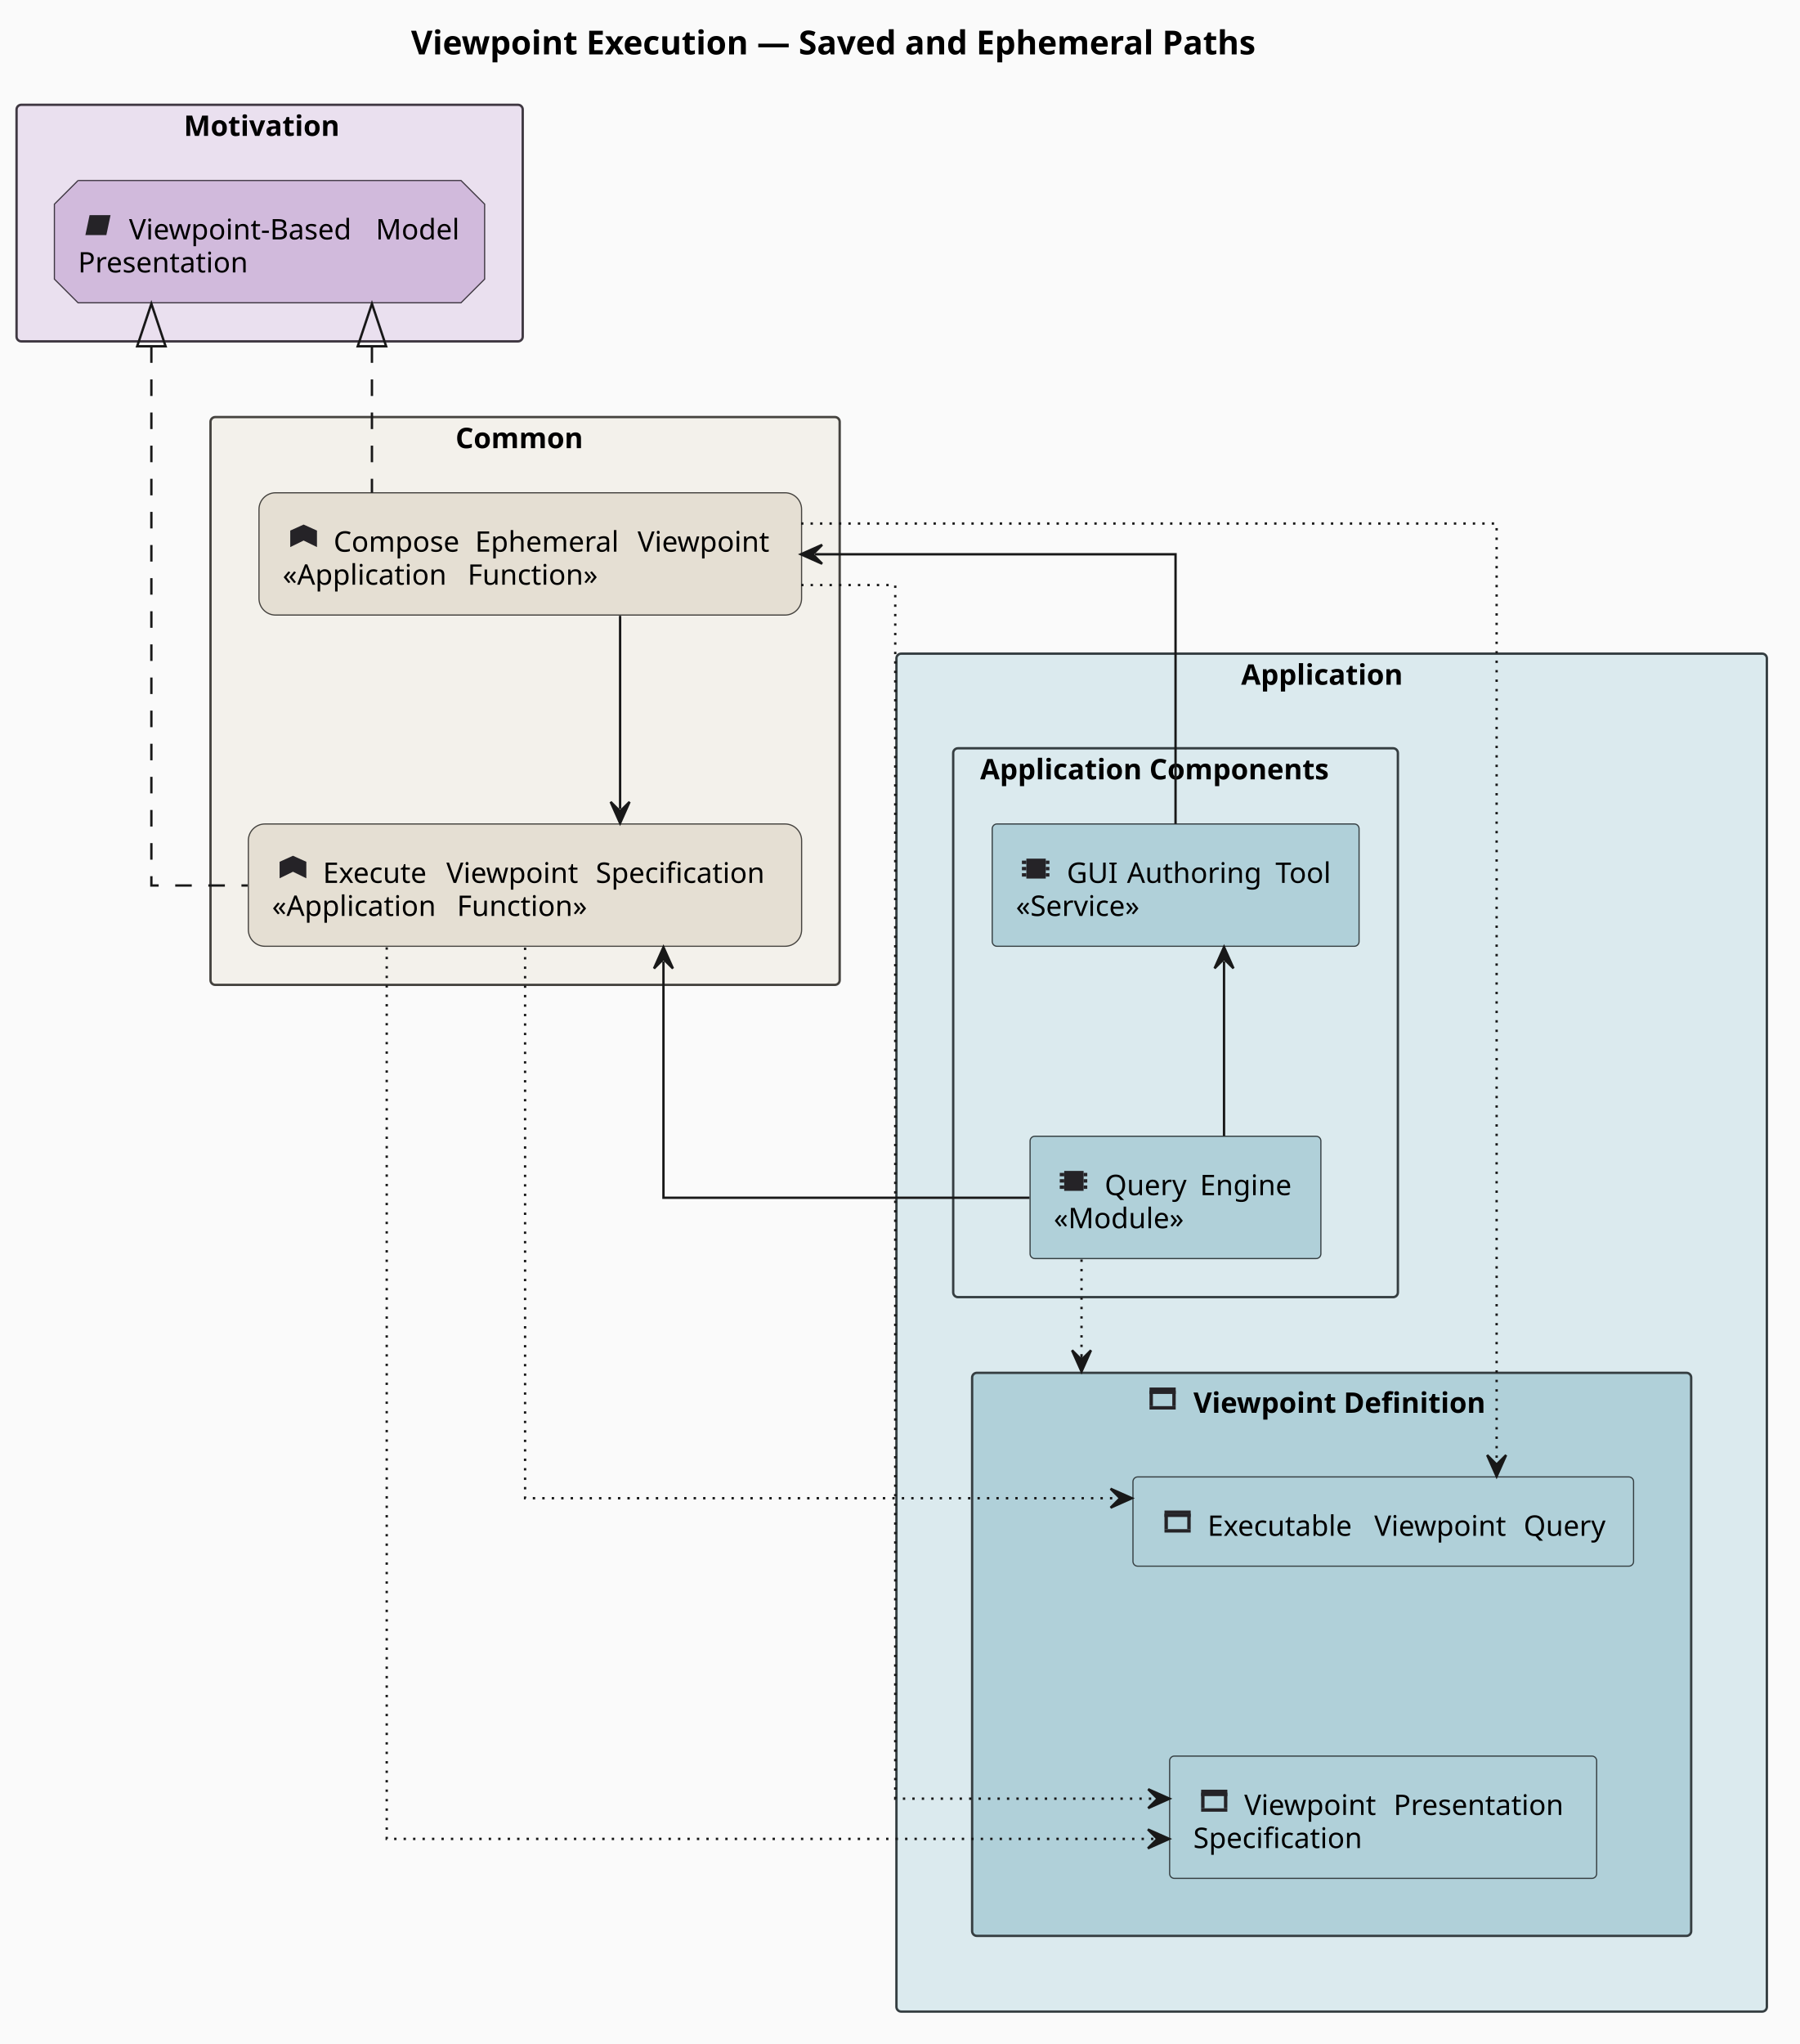
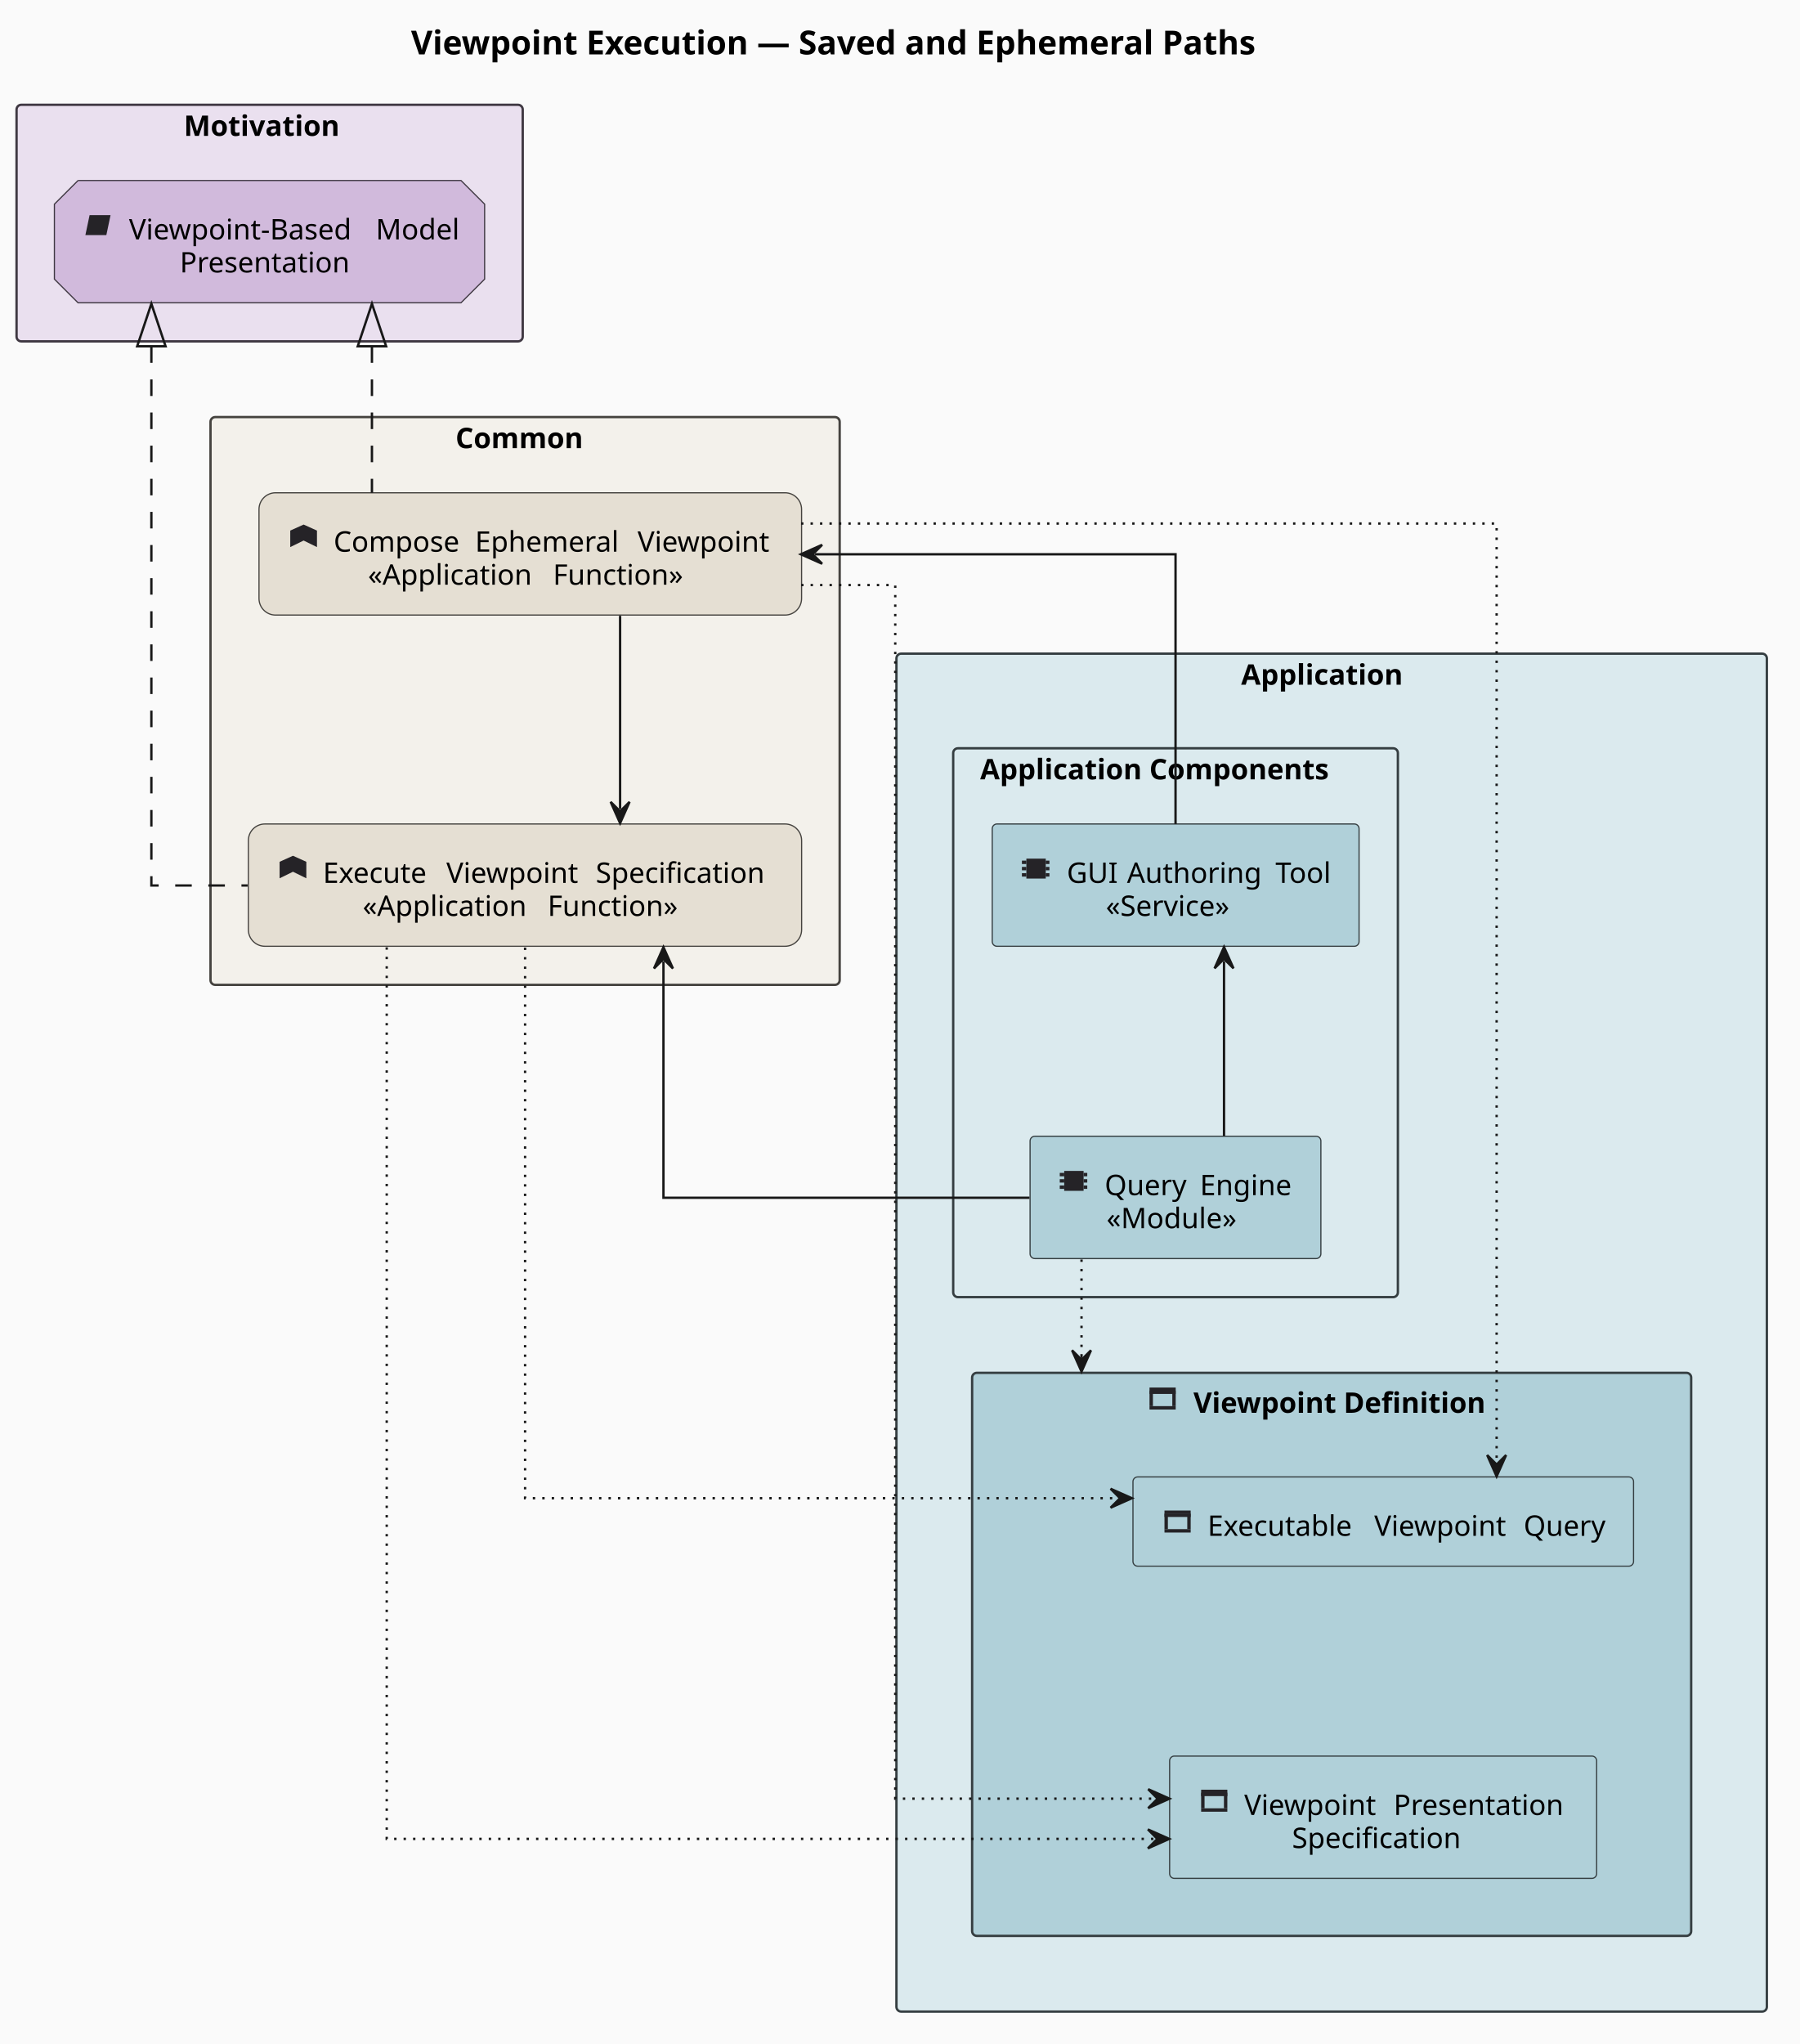
<svg xmlns="http://www.w3.org/2000/svg" contentStyleType="text/css" data-diagram-type="DESCRIPTION" height="864px" preserveAspectRatio="none" style="width:761px;height:864px;background:#FAFAFA;" version="1.1" viewBox="0 0 761 864" width="761px" zoomAndPan="magnify">
  <defs />
  <g>
    <rect fill="#FAFAFA" height="864" style="stroke:none;stroke-width:1;" width="761" x="0" y="0" />
-     <g class="title" data-source-line="200">
+     <g class="title" data-source-line="105">
      <text fill="#000000" font-family="sans-serif" font-size="14" font-weight="700" lengthAdjust="spacing" textLength="406.424" x="173.788" y="22.995">Viewpoint Execution — Saved and Ephemeral Paths</text>
    </g>
-     <g class="cluster" data-qualified-name="DOM_motivation" data-source-line="202" id="ent0002">
+     <g class="cluster" data-qualified-name="DOM_motivation" data-source-line="107" id="ent0002">
      <rect fill="#EAE0EF" height="100" rx="2" ry="2" style="stroke:#3F3842;stroke-width:1;" width="214" x="7" y="44.297" />
      <text fill="#000000" font-family="sans-serif" font-size="12" font-weight="700" lengthAdjust="spacing" textLength="72.592" x="77.704" y="57.435">Motivation</text>
    </g>
-     <g class="cluster" data-qualified-name="DOM_common" data-source-line="207" id="ent0004">
+     <g class="cluster" data-qualified-name="DOM_common" data-source-line="112" id="ent0004">
      <rect fill="#F3F1EB" height="240" rx="2" ry="2" style="stroke:#45433F;stroke-width:1;" width="266" x="89" y="176.297" />
      <text fill="#000000" font-family="sans-serif" font-size="12" font-weight="700" lengthAdjust="spacing" textLength="58.846" x="192.577" y="189.435">Common</text>
    </g>
-     <g class="cluster" data-qualified-name="DOM_application" data-source-line="214" id="ent0008">
+     <g class="cluster" data-qualified-name="DOM_application" data-source-line="119" id="ent0008">
      <rect fill="#DBEAEE" height="574" rx="2" ry="2" style="stroke:#353E41;stroke-width:1;" width="368" x="379" y="276.297" />
      <text fill="#000000" font-family="sans-serif" font-size="12" font-weight="700" lengthAdjust="spacing" textLength="76.541" x="524.73" y="289.435">Application</text>
    </g>
-     <g class="cluster" data-qualified-name="DOM_application.GRPT_application_1" data-source-line="215" id="ent0009">
+     <g class="cluster" data-qualified-name="DOM_application.GRPT_application_1" data-source-line="120" id="ent0009">
      <rect fill="#DBEAEE" height="232" rx="2" ry="2" style="stroke:#353E41;stroke-width:1;" width="188" x="403" y="316.297" />
      <text fill="#000000" font-family="sans-serif" font-size="12" font-weight="700" lengthAdjust="spacing" textLength="165.211" x="414.394" y="329.435">Application Components</text>
    </g>
-     <g class="cluster" data-qualified-name="DOM_application.DOB_y7M3wz" data-source-line="221" id="ent0013">
+     <g class="cluster" data-qualified-name="DOM_application.DOB_y7M3wz" data-source-line="126" id="ent0013">
      <rect fill="#B0D0D9" height="238" rx="2" ry="2" style="stroke:#353E41;stroke-width:1;" width="304" x="411" y="580.297" />
      <path d="M485.995,586.506 L497.072,586.506 L497.072,587.946 L485.995,587.946" fill="#252327" />
      <path d="M485.995,594.371 L497.072,594.371 L497.072,595.811 L485.995,595.811" fill="#252327" />
      <path d="M485.995,587.946 L485.995,594.371 L487.435,594.371 L487.435,587.946" fill="#252327" />
      <path d="M495.632,587.946 L495.632,594.371 L497.072,594.371 L497.072,587.946" fill="#252327" />
      <path d="M485.995,587.78 L497.072,587.78 L497.072,589.22 L485.995,589.22" fill="#252327" />
      <text fill="#000000" font-family="sans-serif" font-size="12" font-weight="700" lengthAdjust="spacing" textLength="138.756" x="504.572" y="597.19">Viewpoint Definition</text>
    </g>
-     <g class="entity" data-qualified-name="DOM_motivation.REQ_mdH8Uv" data-source-line="203" id="ent0003">
+     <g class="entity" data-qualified-name="DOM_motivation.REQ_mdH8Uv" data-source-line="108" id="ent0003">
      <path d="M33,76.297 L194.893,76.297 L204.893,86.297 L204.893,117.989 L194.893,127.989 L33,127.989 L23,117.989 L23,86.297 L33,76.297" fill="#D1BADC" style="stroke:#3F3842;stroke-width:0.5;" />
      <path d="M37.874,90.949 L46.735,90.949 L44.963,99.368 L36.102,99.368" fill="#252327" style="stroke:none;stroke-width:0.5;" />
      <text fill="#000000" font-family="sans-serif" font-size="12" lengthAdjust="spacing" textLength="3.814" x="50.723" y="101.19"> </text>
      <text fill="#000000" font-family="sans-serif" font-size="12" lengthAdjust="spacing" textLength="100.512" x="54.538" y="101.19">Viewpoint-Based</text>
      <text fill="#000000" font-family="sans-serif" font-size="12" lengthAdjust="spacing" textLength="3.814" x="155.049" y="101.19"> </text>
      <text fill="#000000" font-family="sans-serif" font-size="12" lengthAdjust="spacing" textLength="36.029" x="158.864" y="101.19">Model</text>
-       <text fill="#000000" font-family="sans-serif" font-size="12" lengthAdjust="spacing" textLength="75.838" x="33" y="115.159">Presentation</text>
+       <text fill="#000000" font-family="sans-serif" font-size="12" lengthAdjust="spacing" textLength="75.838" x="76.028" y="115.159">Presentation</text>
    </g>
-     <g class="entity" data-qualified-name="DOM_common.FNC_bsmo2W" data-source-line="208" id="ent0005">
+     <g class="entity" data-qualified-name="DOM_common.FNC_bsmo2W" data-source-line="113" id="ent0005">
      <rect fill="#E5DFD3" height="51.692" rx="7" ry="7" style="stroke:#45433F;stroke-width:0.5;" width="229.395" x="109.5" y="208.297" />
      <path d="M122.712,231.257 L122.712,224.278 L128.362,221.731 L134.011,224.278 L134.011,231.257 L128.362,228.488" fill="#252327" style="stroke:none;stroke-width:0.5;" />
      <text fill="#000000" font-family="sans-serif" font-size="12" lengthAdjust="spacing" textLength="3.814" x="137.223" y="233.19"> </text>
      <text fill="#000000" font-family="sans-serif" font-size="12" lengthAdjust="spacing" textLength="56.004" x="141.037" y="233.19">Compose</text>
      <text fill="#000000" font-family="sans-serif" font-size="12" lengthAdjust="spacing" textLength="3.814" x="197.041" y="233.19"> </text>
      <text fill="#000000" font-family="sans-serif" font-size="12" lengthAdjust="spacing" textLength="64.881" x="200.856" y="233.19">Ephemeral</text>
      <text fill="#000000" font-family="sans-serif" font-size="12" lengthAdjust="spacing" textLength="3.814" x="265.737" y="233.19"> </text>
      <text fill="#000000" font-family="sans-serif" font-size="12" lengthAdjust="spacing" textLength="59.344" x="269.551" y="233.19">Viewpoint</text>
-       <text fill="#000000" font-family="sans-serif" font-size="12" lengthAdjust="spacing" textLength="74.391" x="119.5" y="247.159">«Application</text>
-       <text fill="#000000" font-family="sans-serif" font-size="12" lengthAdjust="spacing" textLength="3.814" x="193.891" y="247.159"> </text>
-       <text fill="#000000" font-family="sans-serif" font-size="12" lengthAdjust="spacing" textLength="59.039" x="197.705" y="247.159">Function»</text>
+       <text fill="#000000" font-family="sans-serif" font-size="12" lengthAdjust="spacing" textLength="74.391" x="155.575" y="247.159">«Application</text>
+       <text fill="#000000" font-family="sans-serif" font-size="12" lengthAdjust="spacing" textLength="3.814" x="229.966" y="247.159"> </text>
+       <text fill="#000000" font-family="sans-serif" font-size="12" lengthAdjust="spacing" textLength="59.039" x="233.78" y="247.159">Function»</text>
    </g>
-     <g class="entity" data-qualified-name="DOM_common.FNC_qgicoe" data-source-line="209" id="ent0006">
+     <g class="entity" data-qualified-name="DOM_common.FNC_qgicoe" data-source-line="114" id="ent0006">
      <rect fill="#E5DFD3" height="51.692" rx="7" ry="7" style="stroke:#45433F;stroke-width:0.5;" width="233.912" x="105" y="348.297" />
      <path d="M118.212,371.257 L118.212,364.278 L123.862,361.731 L129.511,364.278 L129.511,371.257 L123.862,368.488" fill="#252327" style="stroke:none;stroke-width:0.5;" />
      <text fill="#000000" font-family="sans-serif" font-size="12" lengthAdjust="spacing" textLength="3.814" x="132.723" y="373.19"> </text>
      <text fill="#000000" font-family="sans-serif" font-size="12" lengthAdjust="spacing" textLength="48.357" x="136.537" y="373.19">Execute</text>
      <text fill="#000000" font-family="sans-serif" font-size="12" lengthAdjust="spacing" textLength="3.814" x="184.895" y="373.19"> </text>
      <text fill="#000000" font-family="sans-serif" font-size="12" lengthAdjust="spacing" textLength="59.344" x="188.709" y="373.19">Viewpoint</text>
      <text fill="#000000" font-family="sans-serif" font-size="12" lengthAdjust="spacing" textLength="3.814" x="248.053" y="373.19"> </text>
      <text fill="#000000" font-family="sans-serif" font-size="12" lengthAdjust="spacing" textLength="77.045" x="251.868" y="373.19">Specification</text>
-       <text fill="#000000" font-family="sans-serif" font-size="12" lengthAdjust="spacing" textLength="74.391" x="115" y="387.159">«Application</text>
-       <text fill="#000000" font-family="sans-serif" font-size="12" lengthAdjust="spacing" textLength="3.814" x="189.391" y="387.159"> </text>
-       <text fill="#000000" font-family="sans-serif" font-size="12" lengthAdjust="spacing" textLength="59.039" x="193.205" y="387.159">Function»</text>
+       <text fill="#000000" font-family="sans-serif" font-size="12" lengthAdjust="spacing" textLength="74.391" x="153.334" y="387.159">«Application</text>
+       <text fill="#000000" font-family="sans-serif" font-size="12" lengthAdjust="spacing" textLength="3.814" x="227.725" y="387.159"> </text>
+       <text fill="#000000" font-family="sans-serif" font-size="12" lengthAdjust="spacing" textLength="59.039" x="231.539" y="387.159">Function»</text>
    </g>
-     <g class="entity" data-qualified-name="DOM_application.GRPT_application_1.APP_lmO0mp" data-source-line="216" id="ent0010">
+     <g class="entity" data-qualified-name="DOM_application.GRPT_application_1.APP_lmO0mp" data-source-line="121" id="ent0010">
      <rect fill="#B0D0D9" height="51.692" rx="2" ry="2" style="stroke:#353E41;stroke-width:0.5;" width="155.092" x="419.5" y="348.297" />
      <path d="M433.931,362.949 L442.128,362.949 L442.128,371.368 L433.931,371.368" fill="#252327" style="stroke:none;stroke-width:0.5;" />
      <path d="M432.048,363.78 L433.931,363.78 L433.931,365.22 L432.048,365.22" fill="#252327" />
      <path d="M432.048,366.438 L433.931,366.438 L433.931,367.878 L432.048,367.878" fill="#252327" />
      <path d="M432.048,369.097 L433.931,369.097 L433.931,370.537 L432.048,370.537" fill="#252327" />
      <path d="M442.128,363.78 L443.678,363.78 L443.678,365.22 L442.128,365.22" fill="#252327" />
      <path d="M442.128,366.438 L443.678,366.438 L443.678,367.878 L442.128,367.878" fill="#252327" />
      <path d="M442.128,369.097 L443.678,369.097 L443.678,370.537 L442.128,370.537" fill="#252327" />
      <text fill="#000000" font-family="sans-serif" font-size="12" lengthAdjust="spacing" textLength="3.814" x="447.223" y="373.19"> </text>
      <text fill="#000000" font-family="sans-serif" font-size="12" lengthAdjust="spacing" textLength="21.621" x="451.038" y="373.19">GUI</text>
      <text fill="#000000" font-family="sans-serif" font-size="12" lengthAdjust="spacing" textLength="3.814" x="472.659" y="373.19"> </text>
      <text fill="#000000" font-family="sans-serif" font-size="12" lengthAdjust="spacing" textLength="58.957" x="476.473" y="373.19">Authoring</text>
      <text fill="#000000" font-family="sans-serif" font-size="12" lengthAdjust="spacing" textLength="3.814" x="535.43" y="373.19"> </text>
      <text fill="#000000" font-family="sans-serif" font-size="12" lengthAdjust="spacing" textLength="25.348" x="539.245" y="373.19">Tool</text>
-       <text fill="#000000" font-family="sans-serif" font-size="12" lengthAdjust="spacing" textLength="59.033" x="429.5" y="387.159">«Service»</text>
+       <text fill="#000000" font-family="sans-serif" font-size="12" lengthAdjust="spacing" textLength="59.033" x="467.529" y="387.159">«Service»</text>
    </g>
-     <g class="entity" data-qualified-name="DOM_application.GRPT_application_1.APP_v9LvfK" data-source-line="217" id="ent0011">
+     <g class="entity" data-qualified-name="DOM_application.GRPT_application_1.APP_v9LvfK" data-source-line="122" id="ent0011">
      <rect fill="#B0D0D9" height="51.692" rx="2" ry="2" style="stroke:#353E41;stroke-width:0.5;" width="122.948" x="435.5" y="480.297" />
      <path d="M449.931,494.949 L458.128,494.949 L458.128,503.368 L449.931,503.368" fill="#252327" style="stroke:none;stroke-width:0.5;" />
      <path d="M448.048,495.78 L449.931,495.78 L449.931,497.22 L448.048,497.22" fill="#252327" />
      <path d="M448.048,498.438 L449.931,498.438 L449.931,499.878 L448.048,499.878" fill="#252327" />
      <path d="M448.048,501.097 L449.931,501.097 L449.931,502.537 L448.048,502.537" fill="#252327" />
      <path d="M458.128,495.78 L459.678,495.78 L459.678,497.22 L458.128,497.22" fill="#252327" />
      <path d="M458.128,498.438 L459.678,498.438 L459.678,499.878 L458.128,499.878" fill="#252327" />
      <path d="M458.128,501.097 L459.678,501.097 L459.678,502.537 L458.128,502.537" fill="#252327" />
      <text fill="#000000" font-family="sans-serif" font-size="12" lengthAdjust="spacing" textLength="3.814" x="463.223" y="505.19"> </text>
      <text fill="#000000" font-family="sans-serif" font-size="12" lengthAdjust="spacing" textLength="36.469" x="467.038" y="505.19">Query</text>
      <text fill="#000000" font-family="sans-serif" font-size="12" lengthAdjust="spacing" textLength="3.814" x="503.506" y="505.19"> </text>
      <text fill="#000000" font-family="sans-serif" font-size="12" lengthAdjust="spacing" textLength="41.127" x="507.321" y="505.19">Engine</text>
-       <text fill="#000000" font-family="sans-serif" font-size="12" lengthAdjust="spacing" textLength="58.318" x="445.5" y="519.159">«Module»</text>
+       <text fill="#000000" font-family="sans-serif" font-size="12" lengthAdjust="spacing" textLength="58.318" x="467.815" y="519.159">«Module»</text>
    </g>
-     <g class="entity" data-qualified-name="DOM_application.DOB_y7M3wz.DOB_CY3B_f" data-source-line="222" id="ent0014">
+     <g class="entity" data-qualified-name="DOM_application.DOB_y7M3wz.DOB_CY3B_f" data-source-line="127" id="ent0014">
      <rect fill="#B0D0D9" height="37.723" rx="2" ry="2" style="stroke:#353E41;stroke-width:0.5;" width="211.641" x="479" y="624.297" />
      <path d="M492.323,638.506 L503.4,638.506 L503.4,639.946 L492.323,639.946" fill="#252327" />
      <path d="M492.323,646.371 L503.4,646.371 L503.4,647.811 L492.323,647.811" fill="#252327" />
      <path d="M492.323,639.946 L492.323,646.371 L493.763,646.371 L493.763,639.946" fill="#252327" />
      <path d="M501.96,639.946 L501.96,646.371 L503.4,646.371 L503.4,639.946" fill="#252327" />
      <path d="M492.323,639.78 L503.4,639.78 L503.4,641.22 L492.323,641.22" fill="#252327" />
      <text fill="#000000" font-family="sans-serif" font-size="12" lengthAdjust="spacing" textLength="3.814" x="506.723" y="649.19"> </text>
      <text fill="#000000" font-family="sans-serif" font-size="12" lengthAdjust="spacing" textLength="66.662" x="510.538" y="649.19">Executable</text>
      <text fill="#000000" font-family="sans-serif" font-size="12" lengthAdjust="spacing" textLength="3.814" x="577.2" y="649.19"> </text>
      <text fill="#000000" font-family="sans-serif" font-size="12" lengthAdjust="spacing" textLength="59.344" x="581.014" y="649.19">Viewpoint</text>
      <text fill="#000000" font-family="sans-serif" font-size="12" lengthAdjust="spacing" textLength="3.814" x="640.358" y="649.19"> </text>
      <text fill="#000000" font-family="sans-serif" font-size="12" lengthAdjust="spacing" textLength="36.469" x="644.172" y="649.19">Query</text>
    </g>
-     <g class="entity" data-qualified-name="DOM_application.DOB_y7M3wz.DOB_zQzA5_" data-source-line="223" id="ent0015">
+     <g class="entity" data-qualified-name="DOM_application.DOB_y7M3wz.DOB_zQzA5_" data-source-line="128" id="ent0015">
      <rect fill="#B0D0D9" height="51.692" rx="2" ry="2" style="stroke:#353E41;stroke-width:0.5;" width="180.534" x="494.5" y="742.297" />
      <path d="M507.823,756.506 L518.9,756.506 L518.9,757.946 L507.823,757.946" fill="#252327" />
      <path d="M507.823,764.371 L518.9,764.371 L518.9,765.811 L507.823,765.811" fill="#252327" />
      <path d="M507.823,757.946 L507.823,764.371 L509.263,764.371 L509.263,757.946" fill="#252327" />
      <path d="M517.46,757.946 L517.46,764.371 L518.9,764.371 L518.9,757.946" fill="#252327" />
      <path d="M507.823,757.78 L518.9,757.78 L518.9,759.22 L507.823,759.22" fill="#252327" />
      <text fill="#000000" font-family="sans-serif" font-size="12" lengthAdjust="spacing" textLength="3.814" x="522.223" y="767.19"> </text>
      <text fill="#000000" font-family="sans-serif" font-size="12" lengthAdjust="spacing" textLength="59.344" x="526.038" y="767.19">Viewpoint</text>
      <text fill="#000000" font-family="sans-serif" font-size="12" lengthAdjust="spacing" textLength="3.814" x="585.381" y="767.19"> </text>
      <text fill="#000000" font-family="sans-serif" font-size="12" lengthAdjust="spacing" textLength="75.838" x="589.196" y="767.19">Presentation</text>
-       <text fill="#000000" font-family="sans-serif" font-size="12" lengthAdjust="spacing" textLength="77.045" x="504.5" y="781.159">Specification</text>
+       <text fill="#000000" font-family="sans-serif" font-size="12" lengthAdjust="spacing" textLength="77.045" x="546.244" y="781.159">Specification</text>
    </g>
-     <g class="link" data-entity-1="ent0005" data-entity-2="ent0006" data-link-type="dependency" data-source-line="238" id="lnk27">
+     <g class="link" data-entity-1="ent0005" data-entity-2="ent0006" data-link-type="dependency" data-source-line="143" id="lnk27">
      <path d="M262.17,260.297 C262.17,285.287 262.17,316.857 262.17,341.957" fill="none" id="FNC_bsmo2W-to-FNC_qgicoe" style="stroke:#181818;stroke-width:1;" />
      <polygon fill="#181818" points="262.17,347.957,266.17,338.957,262.17,342.957,258.17,338.957,262.17,347.957" style="stroke:#181818;stroke-width:1;" />
    </g>
-     <g class="link" data-entity-1="ent0011" data-entity-2="ent0010" data-link-type="dependency" data-source-line="230" id="lnk17">
+     <g class="link" data-entity-1="ent0011" data-entity-2="ent0010" data-link-type="dependency" data-source-line="135" id="lnk17">
      <path d="M517.5,480.217 C517.5,457.077 517.5,429.447 517.5,406.317" fill="none" id="APP_v9LvfK-to-APP_lmO0mp" style="stroke:#181818;stroke-width:1;" />
      <polygon fill="#181818" points="517.5,400.317,513.5,409.317,517.5,405.317,521.5,409.317,517.5,400.317" style="stroke:#181818;stroke-width:1;" />
    </g>
-     <g class="link" data-entity-1="ent0011" data-entity-2="ent0013" data-link-type="dependency" data-source-line="231" id="lnk18">
+     <g class="link" data-entity-1="ent0011" data-entity-2="ent0013" data-link-type="dependency" data-source-line="136" id="lnk18">
      <path d="M457.25,532.387 C457.25,542.324 457.25,554.225 457.25,566.486 C457.25,569.551 457.25,572.639 457.25,575.725 C457.25,576.496 457.25,577.267 457.25,578.038 C457.25,578.423 457.25,578.808 457.25,579.193 C457.25,579.385 457.25,573.578 457.25,573.77" fill="none" id="APP_v9LvfK-to-DOB_y7M3wz" style="stroke:#181818;stroke-width:1;stroke-dasharray:1,3;" />
      <polygon fill="#181818" points="457.25,579.77,461.25,570.77,457.25,574.77,453.25,570.77,457.25,579.77" style="stroke:#181818;stroke-width:1;" />
    </g>
-     <g class="link" data-entity-1="ent0006" data-entity-2="ent0011" data-link-type="dependency" data-source-line="232" id="lnk20">
+     <g class="link" data-entity-1="ent0006" data-entity-2="ent0011" data-link-type="dependency" data-source-line="137" id="lnk20">
      <path d="M280.5,406.377 C280.5,444.847 280.5,506.297 280.5,506.297 C280.5,506.297 371.26,506.297 435.25,506.297" fill="none" id="FNC_qgicoe-backto-APP_v9LvfK" style="stroke:#181818;stroke-width:1;" />
      <polygon fill="#181818" points="280.5,400.377,276.5,409.377,280.5,405.377,284.5,409.377,280.5,400.377" style="stroke:#181818;stroke-width:1;" />
    </g>
-     <g class="link" data-entity-1="ent0005" data-entity-2="ent0010" data-link-type="dependency" data-source-line="233" id="lnk22">
+     <g class="link" data-entity-1="ent0005" data-entity-2="ent0010" data-link-type="dependency" data-source-line="138" id="lnk22">
      <path d="M344.59,234.297 C419.3,234.297 497,234.297 497,234.297 C497,234.297 497,307.807 497,348.297" fill="none" id="FNC_bsmo2W-backto-APP_lmO0mp" style="stroke:#181818;stroke-width:1;" />
      <polygon fill="#181818" points="338.59,234.297,347.59,238.297,343.59,234.297,347.59,230.297,338.59,234.297" style="stroke:#181818;stroke-width:1;" />
    </g>
-     <g class="link" data-entity-1="ent0005" data-entity-2="ent0014" data-link-type="dependency" data-source-line="234" id="lnk23">
+     <g class="link" data-entity-1="ent0005" data-entity-2="ent0014" data-link-type="dependency" data-source-line="139" id="lnk23">
      <path d="M338.68,221.297 C459.59,221.297 632.75,221.297 632.75,221.297 C632.75,221.297 632.75,535.517 632.75,618.067" fill="none" id="FNC_bsmo2W-to-DOB_CY3B_f" style="stroke:#181818;stroke-width:1;stroke-dasharray:1,3;" />
      <polygon fill="#181818" points="632.75,624.067,636.75,615.067,632.75,619.067,628.75,615.067,632.75,624.067" style="stroke:#181818;stroke-width:1;" />
    </g>
-     <g class="link" data-entity-1="ent0006" data-entity-2="ent0014" data-link-type="dependency" data-source-line="235" id="lnk24">
+     <g class="link" data-entity-1="ent0006" data-entity-2="ent0014" data-link-type="dependency" data-source-line="140" id="lnk24">
      <path d="M222,400.557 C222,466.397 222,633.297 222,633.297 C222,633.297 365.43,633.297 472.54,633.297" fill="none" id="FNC_qgicoe-to-DOB_CY3B_f" style="stroke:#181818;stroke-width:1;stroke-dasharray:1,3;" />
      <polygon fill="#181818" points="478.54,633.297,469.54,629.297,473.54,633.297,469.54,637.297,478.54,633.297" style="stroke:#181818;stroke-width:1;" />
    </g>
-     <g class="link" data-entity-1="ent0005" data-entity-2="ent0015" data-link-type="dependency" data-source-line="236" id="lnk25">
+     <g class="link" data-entity-1="ent0005" data-entity-2="ent0015" data-link-type="dependency" data-source-line="141" id="lnk25">
      <path d="M338.71,247.297 C361.47,247.297 378.5,247.297 378.5,247.297 C378.5,247.297 378.5,760.297 378.5,760.297 C378.5,760.297 432.94,760.297 488.43,760.297" fill="none" id="FNC_bsmo2W-to-DOB_zQzA5_" style="stroke:#181818;stroke-width:1;stroke-dasharray:1,3;" />
      <polygon fill="#181818" points="494.43,760.297,485.43,756.297,489.43,760.297,485.43,764.297,494.43,760.297" style="stroke:#181818;stroke-width:1;" />
    </g>
-     <g class="link" data-entity-1="ent0006" data-entity-2="ent0015" data-link-type="dependency" data-source-line="237" id="lnk26">
+     <g class="link" data-entity-1="ent0006" data-entity-2="ent0015" data-link-type="dependency" data-source-line="142" id="lnk26">
      <path d="M163.5,400.427 C163.5,489.727 163.5,777.297 163.5,777.297 C163.5,777.297 364.44,777.297 488.32,777.297" fill="none" id="FNC_qgicoe-to-DOB_zQzA5_" style="stroke:#181818;stroke-width:1;stroke-dasharray:1,3;" />
      <polygon fill="#181818" points="494.32,777.297,485.32,773.297,489.32,777.297,485.32,781.297,494.32,777.297" style="stroke:#181818;stroke-width:1;" />
    </g>
-     <g class="link" data-entity-1="ent0003" data-entity-2="ent0005" data-link-type="extension" data-source-line="239" id="lnk29">
+     <g class="link" data-entity-1="ent0003" data-entity-2="ent0005" data-link-type="extension" data-source-line="144" id="lnk29">
      <path d="M157.25,146.377 C157.25,169.517 157.25,185.147 157.25,208.277" fill="none" id="REQ_mdH8Uv-backto-FNC_bsmo2W" style="stroke:#181818;stroke-width:1;stroke-dasharray:7,7;" />
      <polygon fill="none" points="157.25,128.377,151.25,146.377,163.25,146.377,157.25,128.377" style="stroke:#181818;stroke-width:1;" />
    </g>
-     <g class="link" data-entity-1="ent0003" data-entity-2="ent0006" data-link-type="extension" data-source-line="240" id="lnk31">
+     <g class="link" data-entity-1="ent0003" data-entity-2="ent0006" data-link-type="extension" data-source-line="145" id="lnk31">
      <path d="M64,146.377 C64,214.457 64,374.297 64,374.297 C64,374.297 81.42,374.297 104.69,374.297" fill="none" id="REQ_mdH8Uv-backto-FNC_qgicoe" style="stroke:#181818;stroke-width:1;stroke-dasharray:7,7;" />
      <polygon fill="none" points="64,128.377,58,146.377,70,146.377,64,128.377" style="stroke:#181818;stroke-width:1;" />
    </g>
  </g>
</svg>
